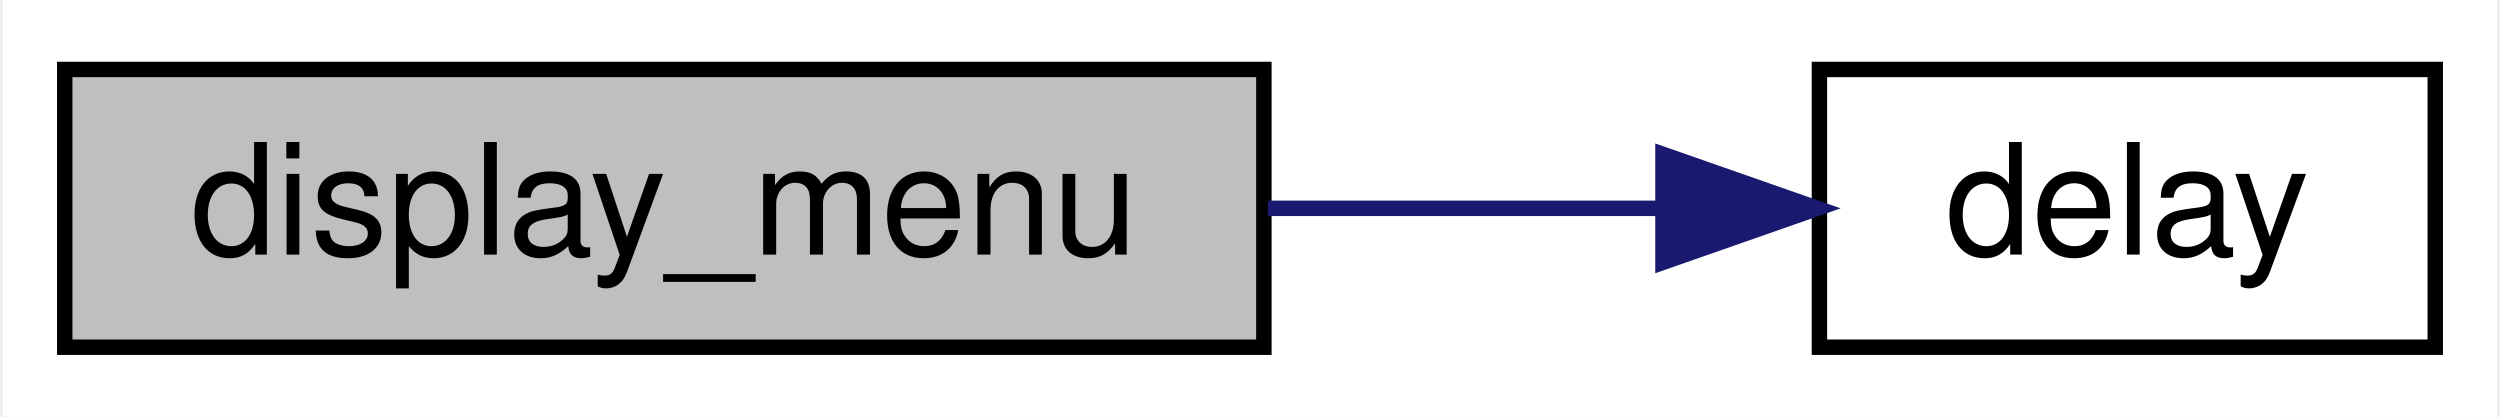
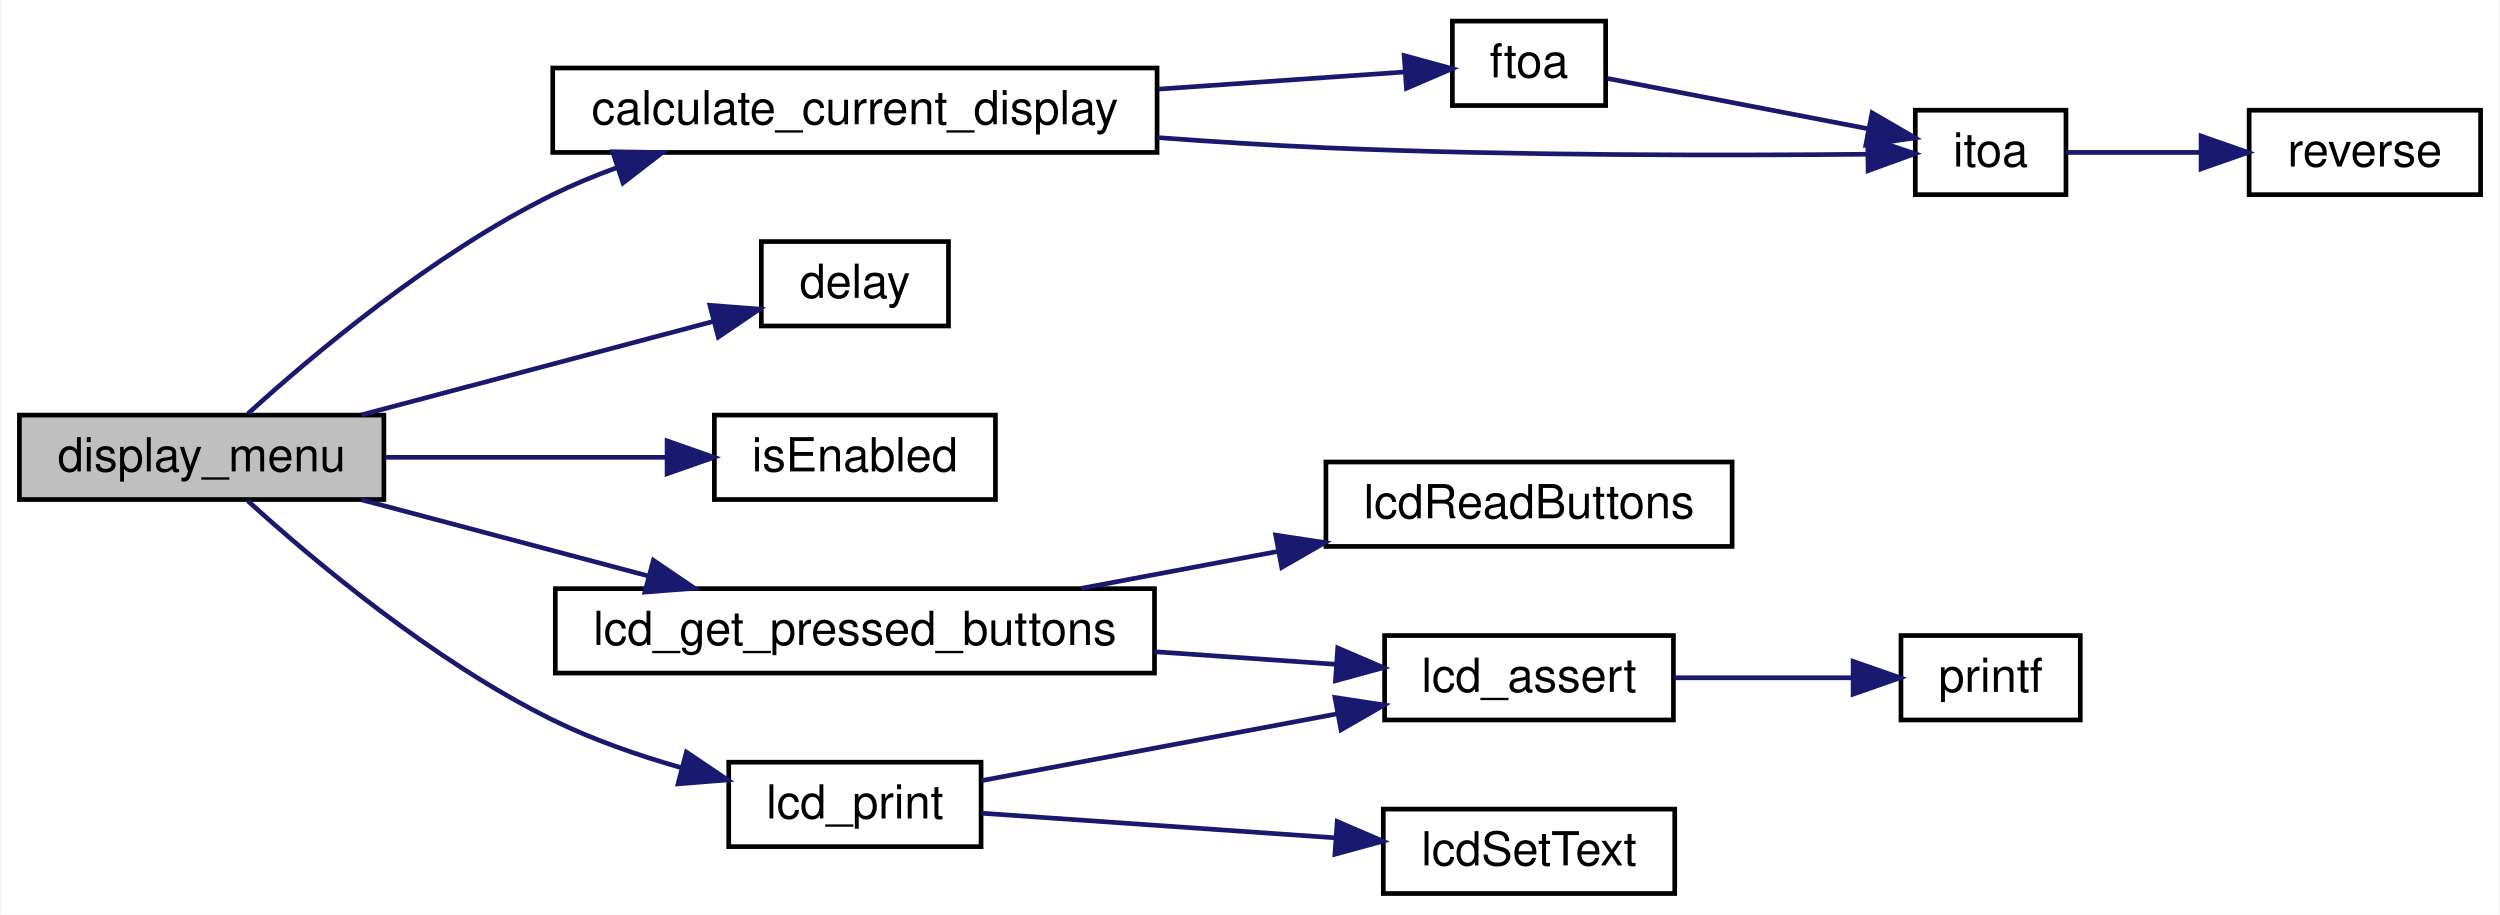
- <svg xmlns="http://www.w3.org/2000/svg" xmlns:xlink="http://www.w3.org/1999/xlink" width="162pt" height="27pt" viewBox="0.00 0.00 161.61 27.00">
-   <g id="graph0" class="graph" transform="scale(1 1) rotate(0) translate(4 23)">
-     <polygon fill="#ffffff" stroke="transparent" points="-4,4 -4,-23 157.61,-23 157.61,4 -4,4" />
+ <svg xmlns="http://www.w3.org/2000/svg" xmlns:xlink="http://www.w3.org/1999/xlink" width="533pt" height="195pt" viewBox="0.00 0.00 532.72 195.00">
+   <g id="graph0" class="graph" transform="scale(1 1) rotate(0) translate(4 191)">
+     <polygon fill="#ffffff" stroke="transparent" points="-4,4 -4,-191 528.723,-191 528.723,4 -4,4" />
    <g id="node1" class="node">
-       <polygon fill="#bfbfbf" stroke="#000000" points="0,-.5 0,-18.5 77.704,-18.5 77.704,-.5 0,-.5" />
-       <text text-anchor="middle" x="38.852" y="-6.5" font-family="Helvetica,sans-Serif" font-size="10.00" fill="#000000">display_menu</text>
+       <polygon fill="#bfbfbf" stroke="#000000" points="0,-84.5 0,-102.5 77.704,-102.5 77.704,-84.5 0,-84.5" />
+       <text text-anchor="middle" x="38.852" y="-90.5" font-family="Helvetica,sans-Serif" font-size="10.00" fill="#000000">display_menu</text>
    </g>
    <g id="node2" class="node">
      <g id="a_node2">
-         <a xlink:href="_a_p_i_8h.html#a1c59207742a1acf45a8957d7f04f9dfe" target="_top" xlink:title="delay">
-           <polygon fill="#ffffff" stroke="#000000" points="113.704,-.5 113.704,-18.5 153.61,-18.5 153.61,-.5 113.704,-.5" />
-           <text text-anchor="middle" x="133.657" y="-6.5" font-family="Helvetica,sans-Serif" font-size="10.00" fill="#000000">delay</text>
+         <a xlink:href="menu_8h.html#adf35a777d64d7aab8aa9f8e067fd2e9a" target="_top" xlink:title="calculate_current_display">
+           <polygon fill="#ffffff" stroke="#000000" points="113.704,-158.5 113.704,-176.5 242.546,-176.5 242.546,-158.5 113.704,-158.5" />
+           <text text-anchor="middle" x="178.125" y="-164.5" font-family="Helvetica,sans-Serif" font-size="10.00" fill="#000000">calculate_current_display</text>
        </a>
      </g>
    </g>
    <g id="edge1" class="edge">
-       <path fill="none" stroke="#191970" d="M77.96,-9.5C86.472,-9.5 95.352,-9.5 103.456,-9.5" />
-       <polygon fill="#191970" stroke="#191970" points="103.566,-13 113.566,-9.5 103.566,-6 103.566,-13" />
+       <path fill="none" stroke="#191970" d="M48.705,-102.793C62.307,-115.147 88.076,-136.886 113.704,-149.5 118.034,-151.631 122.657,-153.545 127.362,-155.256" />
+       <polygon fill="#191970" stroke="#191970" points="126.476,-158.65 137.07,-158.486 128.687,-152.008 126.476,-158.65" />
+     </g>
+     <g id="node6" class="node">
+       <g id="a_node6">
+         <a xlink:href="_a_p_i_8h.html#a1c59207742a1acf45a8957d7f04f9dfe" target="_top" xlink:title="delay">
+           <polygon fill="#ffffff" stroke="#000000" points="158.172,-121.5 158.172,-139.5 198.078,-139.5 198.078,-121.5 158.172,-121.5" />
+           <text text-anchor="middle" x="178.125" y="-127.5" font-family="Helvetica,sans-Serif" font-size="10.00" fill="#000000">delay</text>
+         </a>
+       </g>
+     </g>
+     <g id="edge6" class="edge">
+       <path fill="none" stroke="#191970" d="M72.922,-102.551C95.864,-108.646 125.846,-116.611 147.93,-122.478" />
+       <polygon fill="#191970" stroke="#191970" points="147.206,-125.907 157.77,-125.092 149.004,-119.142 147.206,-125.907" />
+     </g>
+     <g id="node7" class="node">
+       <g id="a_node7">
+         <a xlink:href="_a_p_i_8h.html#a56722b6f1c22da04885bc9853148bb71" target="_top" xlink:title="isEnabled">
+           <polygon fill="#ffffff" stroke="#000000" points="148.165,-84.5 148.165,-102.5 208.085,-102.5 208.085,-84.5 148.165,-84.5" />
+           <text text-anchor="middle" x="178.125" y="-90.5" font-family="Helvetica,sans-Serif" font-size="10.00" fill="#000000">isEnabled</text>
+         </a>
+       </g>
+     </g>
+     <g id="edge7" class="edge">
+       <path fill="none" stroke="#191970" d="M78.018,-93.5C96.754,-93.5 119.156,-93.5 138.013,-93.5" />
+       <polygon fill="#191970" stroke="#191970" points="138.079,-97 148.079,-93.5 138.079,-90 138.079,-97" />
+     </g>
+     <g id="node8" class="node">
+       <g id="a_node8">
+         <a xlink:href="lcd_8h.html#ac7b3225ccc82fcbe067ba9da934f010d" target="_top" xlink:title="Returns the pressed buttons. ">
+           <polygon fill="#ffffff" stroke="#000000" points="114.251,-47.5 114.251,-65.5 241.999,-65.5 241.999,-47.5 114.251,-47.5" />
+           <text text-anchor="middle" x="178.125" y="-53.5" font-family="Helvetica,sans-Serif" font-size="10.00" fill="#000000">lcd_get_pressed_buttons</text>
+         </a>
+       </g>
+     </g>
+     <g id="edge8" class="edge">
+       <path fill="none" stroke="#191970" d="M72.922,-84.449C91.385,-79.544 114.407,-73.428 134.204,-68.168" />
+       <polygon fill="#191970" stroke="#191970" points="135.158,-71.536 143.924,-65.586 133.361,-64.771 135.158,-71.536" />
+     </g>
+     <g id="node12" class="node">
+       <g id="a_node12">
+         <a xlink:href="lcd_8h.html#adabd3f7cdda45119604b488caf22bba8" target="_top" xlink:title="prints a string to a line on the lcd ">
+           <polygon fill="#ffffff" stroke="#000000" points="151.226,-10.5 151.226,-28.5 205.024,-28.5 205.024,-10.5 151.226,-10.5" />
+           <text text-anchor="middle" x="178.125" y="-16.5" font-family="Helvetica,sans-Serif" font-size="10.00" fill="#000000">lcd_print</text>
+         </a>
+       </g>
+     </g>
+     <g id="edge12" class="edge">
+       <path fill="none" stroke="#191970" d="M48.705,-84.207C62.307,-71.853 88.076,-50.114 113.704,-37.5 122.274,-33.282 131.987,-29.916 141.224,-27.291" />
+       <polygon fill="#191970" stroke="#191970" points="142.201,-30.653 150.983,-24.727 140.422,-23.883 142.201,-30.653" />
+     </g>
+     <g id="node3" class="node">
+       <g id="a_node3">
+         <a xlink:href="vlib_8h.html#a94a81de3fb1a5f6148aee8582b9f9607" target="_top" xlink:title="converts a float to string. ">
+           <polygon fill="#ffffff" stroke="#000000" points="305.506,-168.5 305.506,-186.5 338.186,-186.5 338.186,-168.5 305.506,-168.5" />
+           <text text-anchor="middle" x="321.846" y="-174.5" font-family="Helvetica,sans-Serif" font-size="10.00" fill="#000000">ftoa</text>
+         </a>
+       </g>
+     </g>
+     <g id="edge2" class="edge">
+       <path fill="none" stroke="#191970" d="M242.838,-172.003C261.244,-173.283 280.281,-174.608 295.055,-175.636" />
+       <polygon fill="#191970" stroke="#191970" points="295.223,-179.156 305.442,-176.359 295.709,-172.173 295.223,-179.156" />
+     </g>
+     <g id="node4" class="node">
+       <g id="a_node4">
+         <a xlink:href="vlib_8h.html#aa1986c48c027cf691df679c7a4968126" target="_top" xlink:title="converts a int to string. ">
+           <polygon fill="#ffffff" stroke="#000000" points="404.201,-149.5 404.201,-167.5 436.324,-167.5 436.324,-149.5 404.201,-149.5" />
+           <text text-anchor="middle" x="420.262" y="-155.5" font-family="Helvetica,sans-Serif" font-size="10.00" fill="#000000">itoa</text>
+         </a>
+       </g>
+     </g>
+     <g id="edge5" class="edge">
+       <path fill="none" stroke="#191970" d="M242.637,-161.666C254.567,-160.785 266.926,-160.003 278.546,-159.5 318.692,-157.762 365.293,-157.834 393.774,-158.115" />
+       <polygon fill="#191970" stroke="#191970" points="394.06,-161.618 404.1,-158.234 394.141,-154.619 394.06,-161.618" />
+     </g>
+     <g id="edge3" class="edge">
+       <path fill="none" stroke="#191970" d="M338.541,-174.277C353.71,-171.349 376.339,-166.98 393.941,-163.582" />
+       <polygon fill="#191970" stroke="#191970" points="394.985,-166.945 404.14,-161.613 393.658,-160.072 394.985,-166.945" />
+     </g>
+     <g id="node5" class="node">
+       <g id="a_node5">
+         <a xlink:href="vlib_8h.html#aad7fea725cb4b198ace1aa3df5051244" target="_top" xlink:title="reverses a string 'str' of length 'len' ">
+           <polygon fill="#ffffff" stroke="#000000" points="475.378,-149.5 475.378,-167.5 524.723,-167.5 524.723,-149.5 475.378,-149.5" />
+           <text text-anchor="middle" x="500.05" y="-155.5" font-family="Helvetica,sans-Serif" font-size="10.00" fill="#000000">reverse</text>
+         </a>
+       </g>
+     </g>
+     <g id="edge4" class="edge">
+       <path fill="none" stroke="#191970" d="M436.409,-158.5C444.655,-158.5 455.029,-158.5 464.995,-158.5" />
+       <polygon fill="#191970" stroke="#191970" points="465.126,-162 475.126,-158.5 465.126,-155 465.126,-162" />
+     </g>
+     <g id="node9" class="node">
+       <g id="a_node9">
+         <a xlink:href="lcd_8h.html#a07f04b524b5ded617d5f193db05ba0ad" target="_top" xlink:title="Asserts the lcd is initialized Works by chekcing is the File *lcd_port is the default NULL value and ...">
+           <polygon fill="#ffffff" stroke="#000000" points="291.058,-37.5 291.058,-55.5 352.634,-55.5 352.634,-37.5 291.058,-37.5" />
+           <text text-anchor="middle" x="321.846" y="-43.5" font-family="Helvetica,sans-Serif" font-size="10.00" fill="#000000">lcd_assert</text>
+         </a>
+       </g>
+     </g>
+     <g id="edge9" class="edge">
+       <path fill="none" stroke="#191970" d="M242,-52.056C255.105,-51.144 268.568,-50.207 280.617,-49.369" />
+       <polygon fill="#191970" stroke="#191970" points="281.065,-52.846 290.798,-48.66 280.579,-45.863 281.065,-52.846" />
+     </g>
+     <g id="node11" class="node">
+       <g id="a_node11">
+         <a xlink:href="_a_p_i_8h.html#a040d36e5c81594fd05d5042f3e540aed" target="_top" xlink:title="lcdReadButtons">
+           <polygon fill="#ffffff" stroke="#000000" points="278.546,-74.5 278.546,-92.5 365.147,-92.5 365.147,-74.5 278.546,-74.5" />
+           <text text-anchor="middle" x="321.846" y="-80.5" font-family="Helvetica,sans-Serif" font-size="10.00" fill="#000000">lcdReadButtons</text>
+         </a>
+       </g>
+     </g>
+     <g id="edge11" class="edge">
+       <path fill="none" stroke="#191970" d="M226.382,-65.566C239.9,-68.105 254.671,-70.88 268.467,-73.472" />
+       <polygon fill="#191970" stroke="#191970" points="267.835,-76.914 278.309,-75.321 269.127,-70.035 267.835,-76.914" />
+     </g>
+     <g id="node10" class="node">
+       <g id="a_node10">
+         <a xlink:href="_a_p_i_8h.html#a403c82418e475fa4a8273719e6a7f3e6" target="_top" xlink:title="printf">
+           <polygon fill="#ffffff" stroke="#000000" points="401.147,-37.5 401.147,-55.5 439.378,-55.5 439.378,-37.5 401.147,-37.5" />
+           <text text-anchor="middle" x="420.262" y="-43.5" font-family="Helvetica,sans-Serif" font-size="10.00" fill="#000000">printf</text>
+         </a>
+       </g>
+     </g>
+     <g id="edge10" class="edge">
+       <path fill="none" stroke="#191970" d="M352.716,-46.5C364.924,-46.5 378.889,-46.5 390.941,-46.5" />
+       <polygon fill="#191970" stroke="#191970" points="390.947,-50 400.947,-46.5 390.947,-43 390.947,-50" />
+     </g>
+     <g id="edge13" class="edge">
+       <path fill="none" stroke="#191970" d="M205.158,-24.578C226.503,-28.588 256.633,-34.249 280.93,-38.813" />
+       <polygon fill="#191970" stroke="#191970" points="280.468,-42.288 290.943,-40.694 281.761,-35.408 280.468,-42.288" />
+     </g>
+     <g id="node13" class="node">
+       <g id="a_node13">
+         <a xlink:href="_a_p_i_8h.html#aae51423c0e108729bbb4d26a1b265eb3" target="_top" xlink:title="lcdSetText">
+           <polygon fill="#ffffff" stroke="#000000" points="290.78,-.5 290.78,-18.5 352.913,-18.5 352.913,-.5 290.78,-.5" />
+           <text text-anchor="middle" x="321.846" y="-6.5" font-family="Helvetica,sans-Serif" font-size="10.00" fill="#000000">lcdSetText</text>
+         </a>
+       </g>
+     </g>
+     <g id="edge14" class="edge">
+       <path fill="none" stroke="#191970" d="M205.158,-17.619C226.431,-16.139 256.432,-14.051 280.687,-12.364" />
+       <polygon fill="#191970" stroke="#191970" points="280.954,-15.854 290.687,-11.668 280.468,-8.871 280.954,-15.854" />
    </g>
  </g>
</svg>
